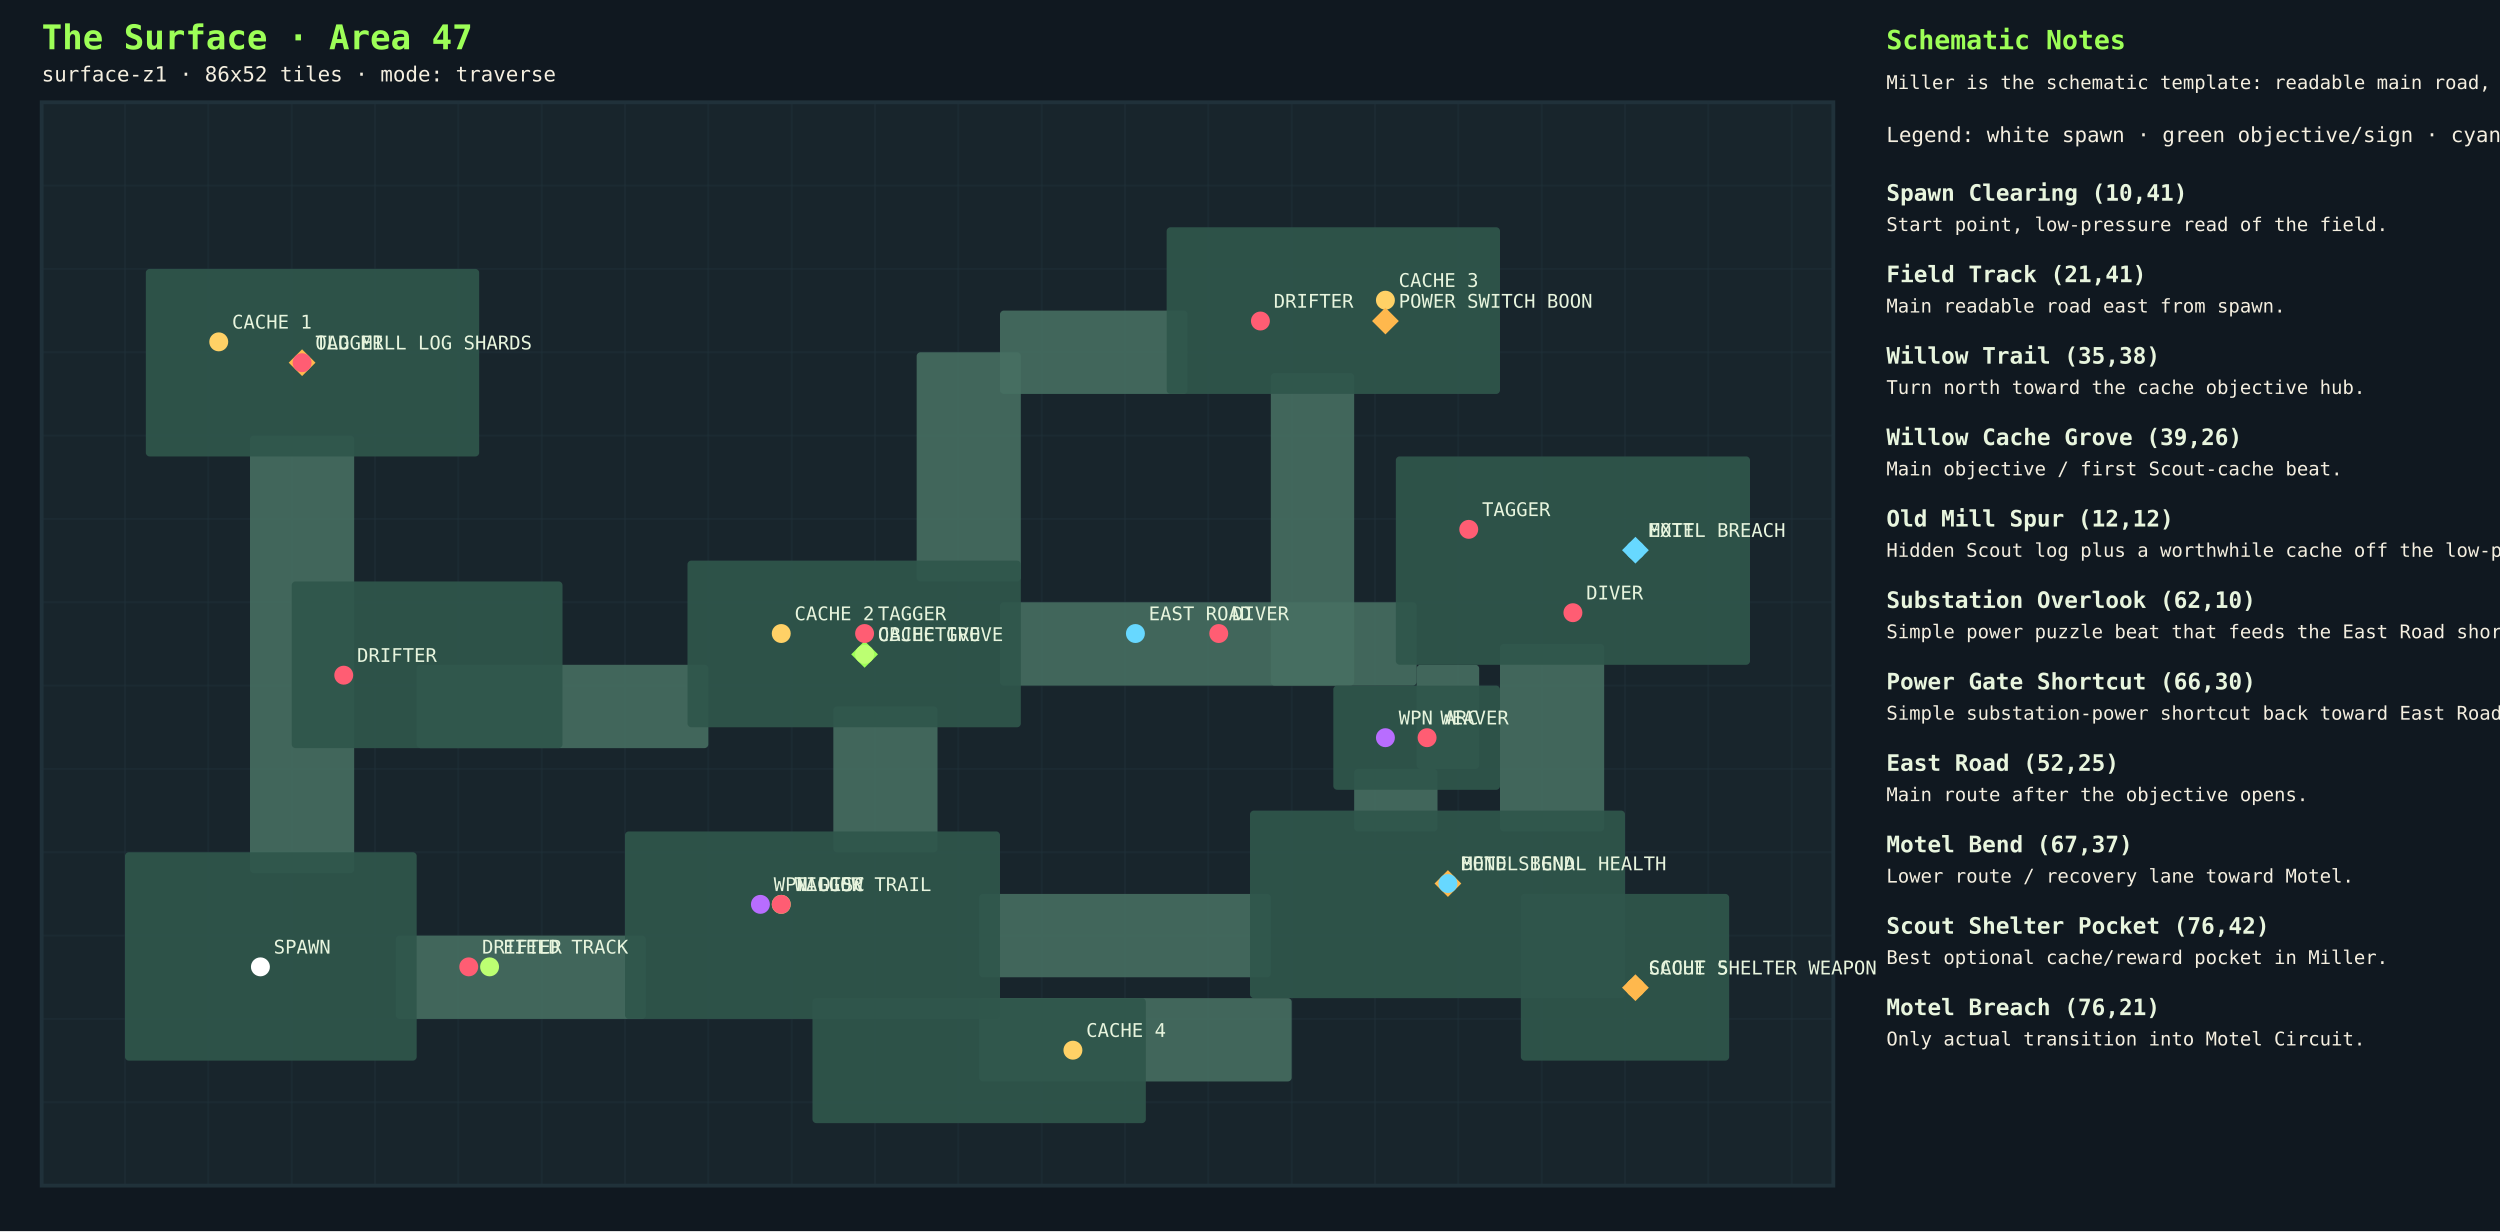
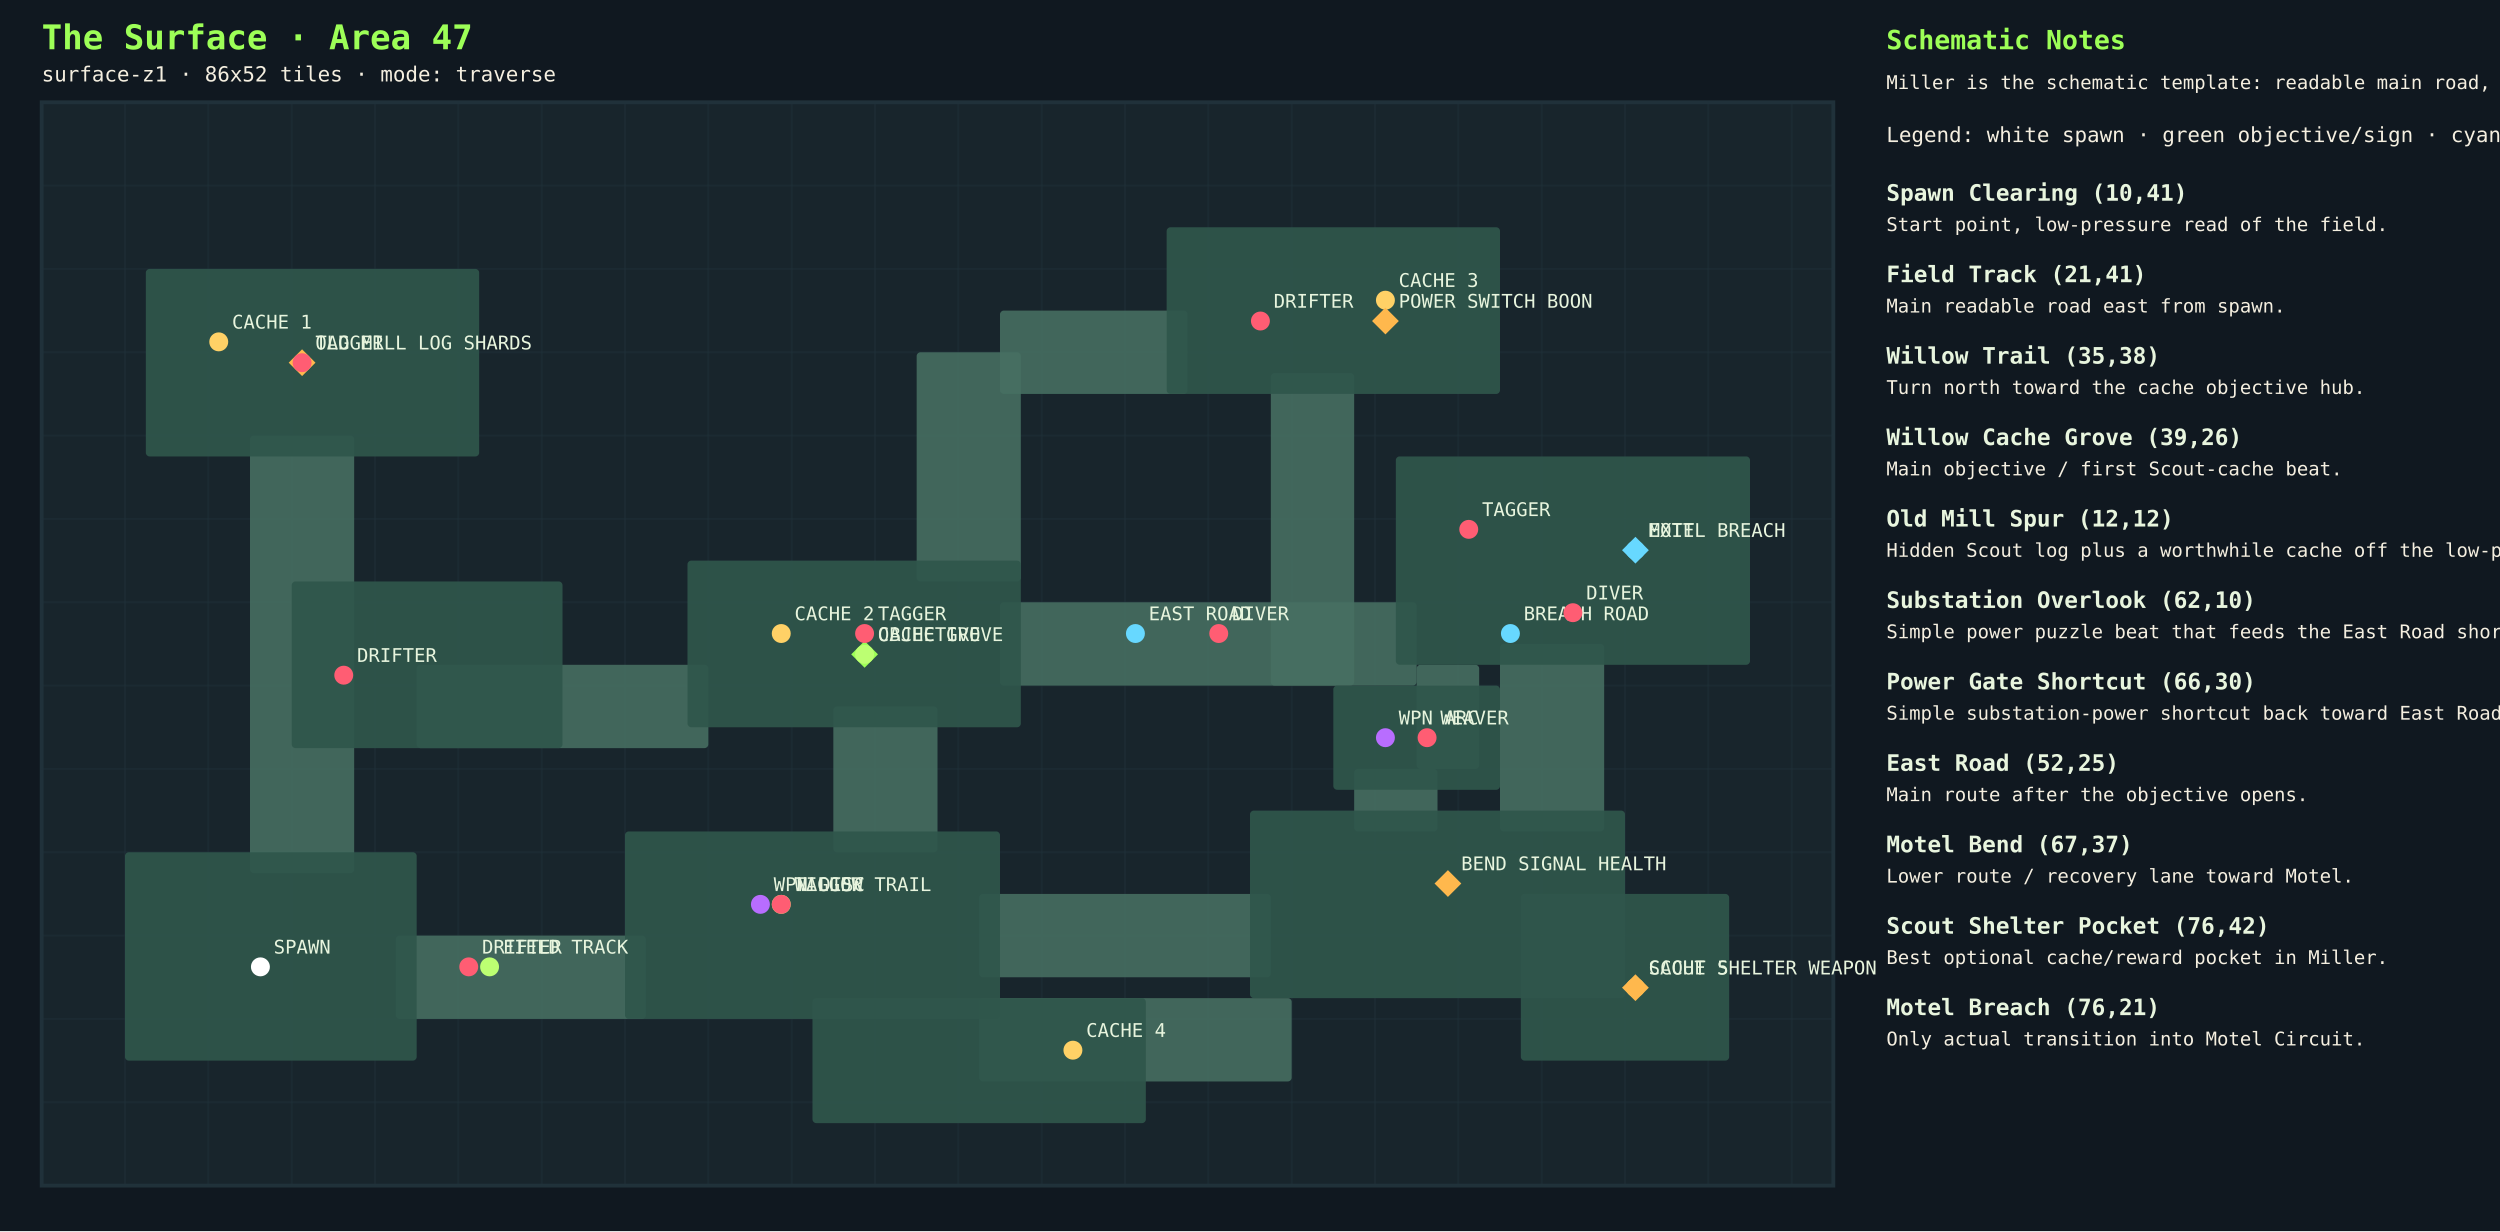
<svg xmlns="http://www.w3.org/2000/svg" width="1320" height="650" viewBox="0 0 1320 650">
  <rect width="100%" height="100%" fill="#101820" />
  <text x="22" y="26" font-size="18" fill="#9dff57" font-family="monospace" font-weight="700">The Surface · Area 47</text>
  <text x="22" y="43" font-size="11" fill="#f5efe0" font-family="monospace">surface-z1 · 86x52 tiles · mode: traverse</text>
  <rect x="22" y="54" width="946" height="572" fill="#18252c" stroke="#20313a" stroke-width="2" />
  <line x1="22" y1="54" x2="22" y2="626" stroke="#20313a" stroke-width="1" opacity="0.45" />
  <line x1="66" y1="54" x2="66" y2="626" stroke="#20313a" stroke-width="1" opacity="0.45" />
  <line x1="110" y1="54" x2="110" y2="626" stroke="#20313a" stroke-width="1" opacity="0.45" />
  <line x1="154" y1="54" x2="154" y2="626" stroke="#20313a" stroke-width="1" opacity="0.45" />
  <line x1="198" y1="54" x2="198" y2="626" stroke="#20313a" stroke-width="1" opacity="0.45" />
  <line x1="242" y1="54" x2="242" y2="626" stroke="#20313a" stroke-width="1" opacity="0.45" />
  <line x1="286" y1="54" x2="286" y2="626" stroke="#20313a" stroke-width="1" opacity="0.45" />
  <line x1="330" y1="54" x2="330" y2="626" stroke="#20313a" stroke-width="1" opacity="0.45" />
  <line x1="374" y1="54" x2="374" y2="626" stroke="#20313a" stroke-width="1" opacity="0.45" />
  <line x1="418" y1="54" x2="418" y2="626" stroke="#20313a" stroke-width="1" opacity="0.45" />
  <line x1="462" y1="54" x2="462" y2="626" stroke="#20313a" stroke-width="1" opacity="0.45" />
  <line x1="506" y1="54" x2="506" y2="626" stroke="#20313a" stroke-width="1" opacity="0.45" />
  <line x1="550" y1="54" x2="550" y2="626" stroke="#20313a" stroke-width="1" opacity="0.45" />
  <line x1="594" y1="54" x2="594" y2="626" stroke="#20313a" stroke-width="1" opacity="0.45" />
  <line x1="638" y1="54" x2="638" y2="626" stroke="#20313a" stroke-width="1" opacity="0.45" />
  <line x1="682" y1="54" x2="682" y2="626" stroke="#20313a" stroke-width="1" opacity="0.45" />
  <line x1="726" y1="54" x2="726" y2="626" stroke="#20313a" stroke-width="1" opacity="0.45" />
  <line x1="770" y1="54" x2="770" y2="626" stroke="#20313a" stroke-width="1" opacity="0.45" />
  <line x1="814" y1="54" x2="814" y2="626" stroke="#20313a" stroke-width="1" opacity="0.45" />
  <line x1="858" y1="54" x2="858" y2="626" stroke="#20313a" stroke-width="1" opacity="0.45" />
  <line x1="902" y1="54" x2="902" y2="626" stroke="#20313a" stroke-width="1" opacity="0.45" />
  <line x1="946" y1="54" x2="946" y2="626" stroke="#20313a" stroke-width="1" opacity="0.45" />
  <line x1="22" y1="54" x2="968" y2="54" stroke="#20313a" stroke-width="1" opacity="0.45" />
  <line x1="22" y1="98" x2="968" y2="98" stroke="#20313a" stroke-width="1" opacity="0.45" />
  <line x1="22" y1="142" x2="968" y2="142" stroke="#20313a" stroke-width="1" opacity="0.45" />
  <line x1="22" y1="186" x2="968" y2="186" stroke="#20313a" stroke-width="1" opacity="0.45" />
  <line x1="22" y1="230" x2="968" y2="230" stroke="#20313a" stroke-width="1" opacity="0.45" />
  <line x1="22" y1="274" x2="968" y2="274" stroke="#20313a" stroke-width="1" opacity="0.45" />
  <line x1="22" y1="318" x2="968" y2="318" stroke="#20313a" stroke-width="1" opacity="0.45" />
  <line x1="22" y1="362" x2="968" y2="362" stroke="#20313a" stroke-width="1" opacity="0.45" />
  <line x1="22" y1="406" x2="968" y2="406" stroke="#20313a" stroke-width="1" opacity="0.45" />
  <line x1="22" y1="450" x2="968" y2="450" stroke="#20313a" stroke-width="1" opacity="0.45" />
  <line x1="22" y1="494" x2="968" y2="494" stroke="#20313a" stroke-width="1" opacity="0.45" />
  <line x1="22" y1="538" x2="968" y2="538" stroke="#20313a" stroke-width="1" opacity="0.45" />
  <line x1="22" y1="582" x2="968" y2="582" stroke="#20313a" stroke-width="1" opacity="0.45" />
  <line x1="22" y1="626" x2="968" y2="626" stroke="#20313a" stroke-width="1" opacity="0.45" />
  <rect x="209" y="494" width="132" height="44" fill="#466f61" opacity="0.88" rx="2" />
  <rect x="440" y="373" width="55" height="77" fill="#466f61" opacity="0.88" rx="2" />
  <rect x="132" y="230" width="55" height="231" fill="#466f61" opacity="0.88" rx="2" />
  <rect x="220" y="351" width="154" height="44" fill="#466f61" opacity="0.88" rx="2" />
  <rect x="528" y="318" width="220" height="44" fill="#466f61" opacity="0.88" rx="2" />
  <rect x="484" y="186" width="55" height="121" fill="#466f61" opacity="0.88" rx="2" />
  <rect x="528" y="164" width="99" height="44" fill="#466f61" opacity="0.88" rx="2" />
  <rect x="517" y="472" width="154" height="44" fill="#466f61" opacity="0.88" rx="2" />
  <rect x="792" y="340" width="55" height="99" fill="#466f61" opacity="0.88" rx="2" />
  <rect x="517" y="527" width="165" height="44" fill="#466f61" opacity="0.88" rx="2" />
  <rect x="715" y="406" width="44" height="33" fill="#466f61" opacity="0.88" rx="2" />
  <rect x="748" y="351" width="33" height="55" fill="#466f61" opacity="0.88" rx="2" />
  <rect x="671" y="197" width="44" height="165" fill="#466f61" opacity="0.88" rx="2" />
  <rect x="66" y="450" width="154" height="110" fill="#2f564b" opacity="0.92" rx="2" />
  <rect x="330" y="439" width="198" height="99" fill="#2f564b" opacity="0.92" rx="2" />
  <rect x="363" y="296" width="176" height="88" fill="#2f564b" opacity="0.92" rx="2" />
  <rect x="77" y="142" width="176" height="99" fill="#2f564b" opacity="0.92" rx="2" />
  <rect x="154" y="307" width="143" height="88" fill="#2f564b" opacity="0.92" rx="2" />
  <rect x="737" y="241" width="187" height="110" fill="#2f564b" opacity="0.92" rx="2" />
  <rect x="660" y="428" width="198" height="99" fill="#2f564b" opacity="0.92" rx="2" />
  <rect x="616" y="120" width="176" height="88" fill="#2f564b" opacity="0.92" rx="2" />
  <rect x="429" y="527" width="176" height="66" fill="#2f564b" opacity="0.92" rx="2" />
  <rect x="803" y="472" width="110" height="88" fill="#2f564b" opacity="0.92" rx="2" />
  <rect x="704" y="362" width="88" height="55" fill="#2f564b" opacity="0.92" rx="2" />
  <circle cx="137.5" cy="510.5" r="5" fill="#ffffff" />
  <text x="144.5" y="503.5" font-size="10" fill="#e8f5de" font-family="monospace">SPAWN</text>
  <rect x="451.5" y="340.5" width="10" height="10" fill="#9dff57" transform="rotate(45 456.5 345.5)" />
  <text x="463.5" y="338.5" font-size="10" fill="#e8f5de" font-family="monospace">OBJECTIVE</text>
  <rect x="858.5" y="285.5" width="10" height="10" fill="#67d8ff" transform="rotate(45 863.5 290.5)" />
  <text x="870.5" y="283.5" font-size="10" fill="#e8f5de" font-family="monospace">EXIT</text>
  <circle cx="115.5" cy="180.5" r="5" fill="#ffd166" />
  <text x="122.5" y="173.5" font-size="10" fill="#e8f5de" font-family="monospace">CACHE 1</text>
  <circle cx="412.5" cy="334.5" r="5" fill="#ffd166" />
  <text x="419.5" y="327.5" font-size="10" fill="#e8f5de" font-family="monospace">CACHE 2</text>
  <circle cx="731.5" cy="158.5" r="5" fill="#ffd166" />
  <text x="738.5" y="151.5" font-size="10" fill="#e8f5de" font-family="monospace">CACHE 3</text>
  <circle cx="566.5" cy="554.5" r="5" fill="#ffd166" />
  <text x="573.5" y="547.5" font-size="10" fill="#e8f5de" font-family="monospace">CACHE 4</text>
  <circle cx="863.5" cy="521.5" r="5" fill="#ffd166" />
  <text x="870.5" y="514.5" font-size="10" fill="#e8f5de" font-family="monospace">CACHE 5</text>
  <rect x="154.5" y="186.5" width="10" height="10" fill="#ffb84d" transform="rotate(45 159.5 191.5)" />
  <text x="166.5" y="184.5" font-size="10" fill="#e8f5de" font-family="monospace">OLD MILL LOG SHARDS</text>
  <rect x="726.5" y="164.5" width="10" height="10" fill="#ffb84d" transform="rotate(45 731.5 169.5)" />
  <text x="738.5" y="162.5" font-size="10" fill="#e8f5de" font-family="monospace">POWER SWITCH BOON</text>
  <rect x="858.5" y="516.5" width="10" height="10" fill="#ffb84d" transform="rotate(45 863.5 521.5)" />
  <text x="870.5" y="514.5" font-size="10" fill="#e8f5de" font-family="monospace">SCOUT SHELTER WEAPON</text>
  <rect x="759.5" y="461.5" width="10" height="10" fill="#ffb84d" transform="rotate(45 764.5 466.5)" />
  <text x="771.5" y="459.5" font-size="10" fill="#e8f5de" font-family="monospace">BEND SIGNAL HEALTH</text>
  <circle cx="401.5" cy="477.5" r="5" fill="#b86dff" />
  <text x="408.5" y="470.5" font-size="10" fill="#e8f5de" font-family="monospace">WPN DISC</text>
  <circle cx="731.5" cy="389.5" r="5" fill="#b86dff" />
  <text x="738.5" y="382.5" font-size="10" fill="#e8f5de" font-family="monospace">WPN ARC</text>
  <circle cx="258.5" cy="510.5" r="5" fill="#bcff72" />
  <text x="265.5" y="503.5" font-size="10" fill="#e8f5de" font-family="monospace">FIELD TRACK</text>
  <circle cx="412.5" cy="477.5" r="5" fill="#bcff72" />
  <text x="419.5" y="470.5" font-size="10" fill="#e8f5de" font-family="monospace">WILLOW TRAIL</text>
  <circle cx="456.5" cy="345.5" r="5" fill="#bcff72" />
  <text x="463.5" y="338.5" font-size="10" fill="#e8f5de" font-family="monospace">CACHE GROVE</text>
  <circle cx="599.5" cy="334.5" r="5" fill="#67d8ff" />
  <text x="606.5" y="327.5" font-size="10" fill="#e8f5de" font-family="monospace">EAST ROAD</text>
-   <circle cx="764.5" cy="466.5" r="5" fill="#67d8ff" />
-   <text x="771.5" y="459.5" font-size="10" fill="#e8f5de" font-family="monospace">MOTEL BEND</text>
+   <circle cx="797.5" cy="334.5" r="5" fill="#67d8ff" />
+   <text x="804.5" y="327.5" font-size="10" fill="#e8f5de" font-family="monospace">BREACH ROAD</text>
  <circle cx="863.5" cy="290.5" r="5" fill="#67d8ff" />
  <text x="870.5" y="283.5" font-size="10" fill="#e8f5de" font-family="monospace">MOTEL BREACH</text>
  <circle cx="247.5" cy="510.5" r="5" fill="#ff5d73" />
  <text x="254.5" y="503.5" font-size="10" fill="#e8f5de" font-family="monospace">DRIFTER</text>
  <circle cx="412.5" cy="477.5" r="5" fill="#ff5d73" />
  <text x="419.5" y="470.5" font-size="10" fill="#e8f5de" font-family="monospace">TAGGER</text>
  <circle cx="181.5" cy="356.5" r="5" fill="#ff5d73" />
  <text x="188.5" y="349.5" font-size="10" fill="#e8f5de" font-family="monospace">DRIFTER</text>
  <circle cx="456.5" cy="334.5" r="5" fill="#ff5d73" />
  <text x="463.5" y="327.5" font-size="10" fill="#e8f5de" font-family="monospace">TAGGER</text>
  <circle cx="643.5" cy="334.5" r="5" fill="#ff5d73" />
  <text x="650.5" y="327.5" font-size="10" fill="#e8f5de" font-family="monospace">DIVER</text>
  <circle cx="775.5" cy="279.5" r="5" fill="#ff5d73" />
  <text x="782.5" y="272.5" font-size="10" fill="#e8f5de" font-family="monospace">TAGGER</text>
  <circle cx="830.5" cy="323.5" r="5" fill="#ff5d73" />
  <text x="837.5" y="316.5" font-size="10" fill="#e8f5de" font-family="monospace">DIVER</text>
  <circle cx="665.5" cy="169.5" r="5" fill="#ff5d73" />
  <text x="672.5" y="162.5" font-size="10" fill="#e8f5de" font-family="monospace">DRIFTER</text>
  <circle cx="159.5" cy="191.5" r="5" fill="#ff5d73" />
  <text x="166.5" y="184.5" font-size="10" fill="#e8f5de" font-family="monospace">TAGGER</text>
  <circle cx="753.5" cy="389.5" r="5" fill="#ff5d73" />
  <text x="760.5" y="382.5" font-size="10" fill="#e8f5de" font-family="monospace">WEAVER</text>
  <text x="996" y="26" font-size="14" fill="#9dff57" font-family="monospace" font-weight="700">Schematic Notes</text>
  <text x="996" y="47" font-size="10" fill="#f5efe0" font-family="monospace">Miller is the schematic template: readable main road, objective grove, optional old-mill/substation/shelter branches, power-gate shortcut, and one far-east Motel breach.</text>
  <text x="996" y="75" font-size="11" fill="#f5efe0" font-family="monospace">Legend: white spawn · green objective/sign · cyan exit · yellow cache · red enemy · purple weapon · red line scanner · teal gravity</text>
  <text x="996" y="106" font-size="12" fill="#e8f5de" font-family="monospace" font-weight="700">Spawn Clearing (10,41)</text>
  <text x="996" y="122" font-size="10" fill="#f5efe0" font-family="monospace">Start point, low-pressure read of the field.</text>
  <text x="996" y="149" font-size="12" fill="#e8f5de" font-family="monospace" font-weight="700">Field Track (21,41)</text>
  <text x="996" y="165" font-size="10" fill="#f5efe0" font-family="monospace">Main readable road east from spawn.</text>
  <text x="996" y="192" font-size="12" fill="#e8f5de" font-family="monospace" font-weight="700">Willow Trail (35,38)</text>
  <text x="996" y="208" font-size="10" fill="#f5efe0" font-family="monospace">Turn north toward the cache objective hub.</text>
  <text x="996" y="235" font-size="12" fill="#e8f5de" font-family="monospace" font-weight="700">Willow Cache Grove (39,26)</text>
  <text x="996" y="251" font-size="10" fill="#f5efe0" font-family="monospace">Main objective / first Scout-cache beat.</text>
  <text x="996" y="278" font-size="12" fill="#e8f5de" font-family="monospace" font-weight="700">Old Mill Spur (12,12)</text>
  <text x="996" y="294" font-size="10" fill="#f5efe0" font-family="monospace">Hidden Scout log plus a worthwhile cache off the low-pressure main route.</text>
  <text x="996" y="321" font-size="12" fill="#e8f5de" font-family="monospace" font-weight="700">Substation Overlook (62,10)</text>
  <text x="996" y="337" font-size="10" fill="#f5efe0" font-family="monospace">Simple power puzzle beat that feeds the East Road shortcut.</text>
  <text x="996" y="364" font-size="12" fill="#e8f5de" font-family="monospace" font-weight="700">Power Gate Shortcut (66,30)</text>
  <text x="996" y="380" font-size="10" fill="#f5efe0" font-family="monospace">Simple substation-power shortcut back toward East Road.</text>
  <text x="996" y="407" font-size="12" fill="#e8f5de" font-family="monospace" font-weight="700">East Road (52,25)</text>
  <text x="996" y="423" font-size="10" fill="#f5efe0" font-family="monospace">Main route after the objective opens.</text>
  <text x="996" y="450" font-size="12" fill="#e8f5de" font-family="monospace" font-weight="700">Motel Bend (67,37)</text>
  <text x="996" y="466" font-size="10" fill="#f5efe0" font-family="monospace">Lower route / recovery lane toward Motel.</text>
  <text x="996" y="493" font-size="12" fill="#e8f5de" font-family="monospace" font-weight="700">Scout Shelter Pocket (76,42)</text>
  <text x="996" y="509" font-size="10" fill="#f5efe0" font-family="monospace">Best optional cache/reward pocket in Miller.</text>
  <text x="996" y="536" font-size="12" fill="#e8f5de" font-family="monospace" font-weight="700">Motel Breach (76,21)</text>
  <text x="996" y="552" font-size="10" fill="#f5efe0" font-family="monospace">Only actual transition into Motel Circuit.</text>
</svg>
